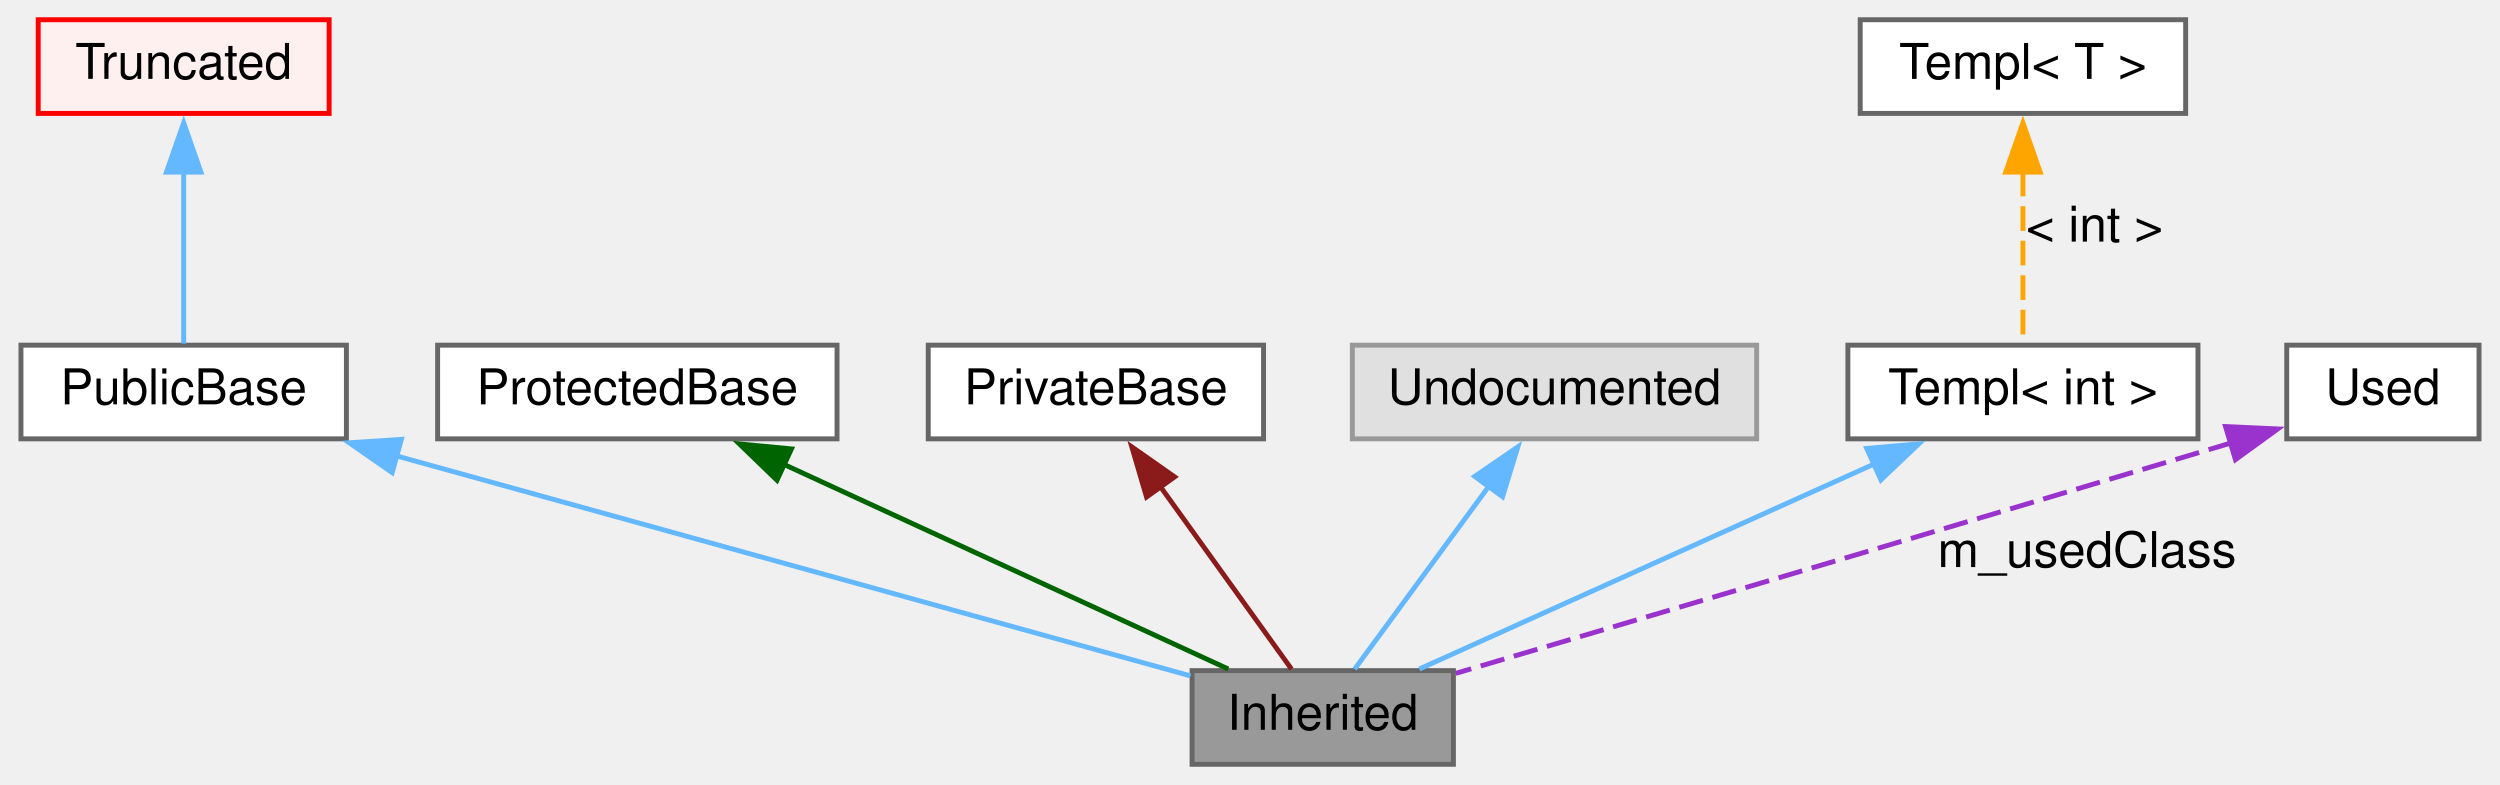
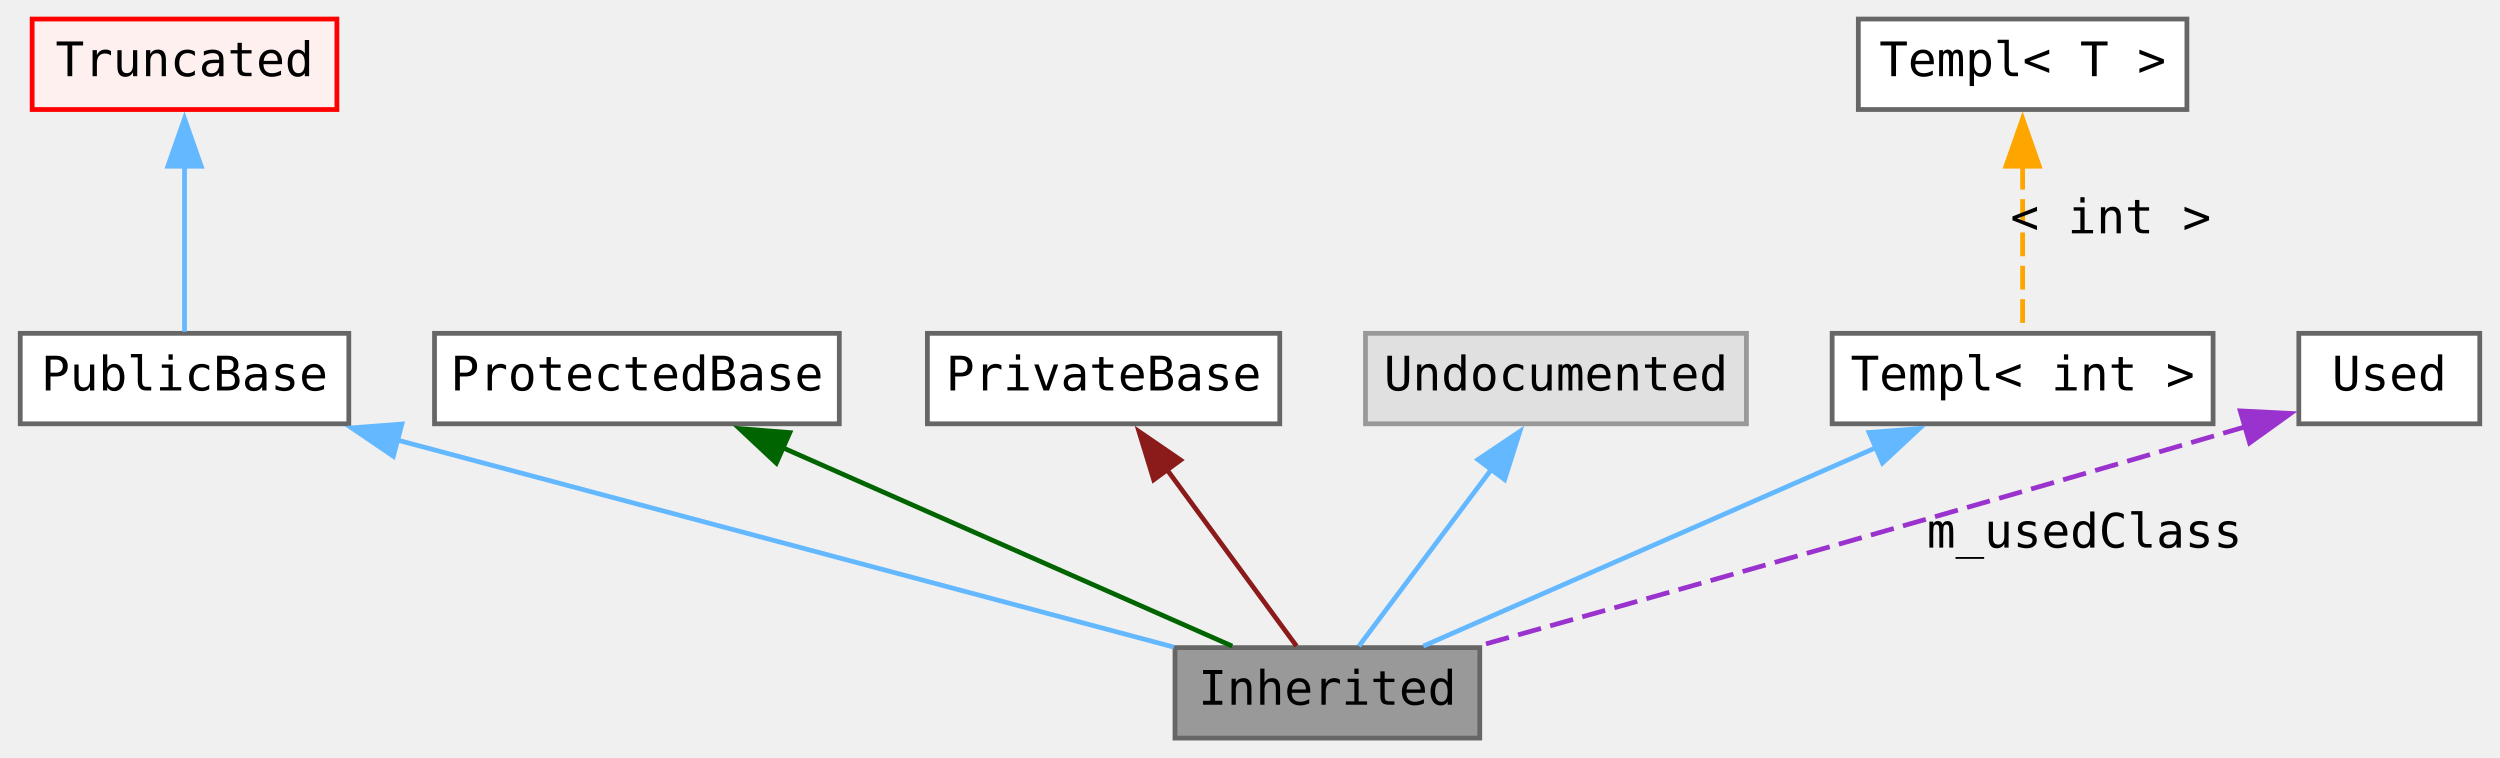
- <svg xmlns="http://www.w3.org/2000/svg" xmlns:xlink="http://www.w3.org/1999/xlink" width="507pt" height="159pt" viewBox="0.00 0.00 506.50 159.00">
+ <svg xmlns="http://www.w3.org/2000/svg" xmlns:xlink="http://www.w3.org/1999/xlink" width="525pt" height="159pt" viewBox="0.00 0.00 524.50 159.00">
  <g id="graph0" class="graph" transform="scale(1 1) rotate(0) translate(4 155)">
    <g id="node1" class="node">
      <g id="a_node1">
        <a xlink:title=" ">
-           <polygon fill="#999999" stroke="#666666" points="290.5,-19 237.5,-19 237.5,0 290.5,0 290.5,-19" />
-           <text text-anchor="middle" x="264" y="-7" font-family="Helvetica,sans-Serif" font-size="10.00">Inherited</text>
+           <polygon fill="#999999" stroke="#666666" points="306.5,-19 242.5,-19 242.5,0 306.5,0 306.5,-19" />
+           <text text-anchor="middle" x="274.5" y="-7" font-family="Consolas" font-size="10.00">Inherited</text>
        </a>
      </g>
    </g>
    <g id="node2" class="node">
      <g id="a_node2">
        <a xlink:href="url.html" xlink:title=" ">
-           <polygon fill="white" stroke="#666666" points="66,-85 0,-85 0,-66 66,-66 66,-85" />
-           <text text-anchor="middle" x="33" y="-73" font-family="Helvetica,sans-Serif" font-size="10.00">PublicBase</text>
+           <polygon fill="white" stroke="#666666" points="69,-85 0,-85 0,-66 69,-66 69,-85" />
+           <text text-anchor="middle" x="34.5" y="-73" font-family="Consolas" font-size="10.00">PublicBase</text>
        </a>
      </g>
    </g>
    <g id="edge1" class="edge">
-       <path fill="none" stroke="#63b8ff" d="M75.92,-62.61C123.15,-49.52 197.6,-28.9 237.18,-17.93" />
-       <polygon fill="#63b8ff" stroke="#63b8ff" points="75.28,-59.15 66.58,-65.2 77.15,-65.9 75.28,-59.15" />
+       <path fill="none" stroke="#63b8ff" d="M78.98,-62.64C126.35,-50.01 200.18,-30.32 242.25,-19.1" />
+       <polygon fill="#63b8ff" stroke="#63b8ff" points="78.35,-59.19 69.59,-65.14 80.15,-65.95 78.35,-59.19" />
    </g>
    <g id="node3" class="node">
      <g id="a_node3">
        <a xlink:href="url.html" xlink:title=" ">
-           <polygon fill="#fff0f0" stroke="red" points="62.5,-151 3.5,-151 3.5,-132 62.5,-132 62.5,-151" />
-           <text text-anchor="middle" x="33" y="-139" font-family="Helvetica,sans-Serif" font-size="10.00">Truncated</text>
+           <polygon fill="#fff0f0" stroke="red" points="66.5,-151 2.5,-151 2.5,-132 66.5,-132 66.5,-151" />
+           <text text-anchor="middle" x="34.5" y="-139" font-family="Consolas" font-size="10.00">Truncated</text>
        </a>
      </g>
    </g>
    <g id="edge2" class="edge">
-       <path fill="none" stroke="#63b8ff" d="M33,-120.18C33,-108.44 33,-94.27 33,-85.32" />
-       <polygon fill="#63b8ff" stroke="#63b8ff" points="29.5,-120.09 33,-130.09 36.5,-120.09 29.5,-120.09" />
+       <path fill="none" stroke="#63b8ff" d="M34.5,-120.18C34.5,-108.44 34.5,-94.27 34.5,-85.32" />
+       <polygon fill="#63b8ff" stroke="#63b8ff" points="31,-120.09 34.5,-130.09 38,-120.09 31,-120.09" />
    </g>
    <g id="node4" class="node">
-       <polygon fill="white" stroke="#666666" points="165.5,-85 84.5,-85 84.5,-66 165.5,-66 165.5,-85" />
-       <text text-anchor="middle" x="125" y="-73" font-family="Helvetica,sans-Serif" font-size="10.00">ProtectedBase</text>
+       <polygon fill="white" stroke="#666666" points="172,-85 87,-85 87,-66 172,-66 172,-85" />
+       <text text-anchor="middle" x="129.5" y="-73" font-family="Consolas" font-size="10.00">ProtectedBase</text>
    </g>
    <g id="edge3" class="edge">
-       <path fill="none" stroke="darkgreen" d="M154.46,-60.94C181.72,-48.38 221.47,-30.08 244.84,-19.32" />
-       <polygon fill="darkgreen" stroke="darkgreen" points="153.32,-57.61 145.7,-64.97 156.25,-63.96 153.32,-57.61" />
+       <path fill="none" stroke="darkgreen" d="M159.85,-61.1C188.31,-48.54 230.03,-30.13 254.51,-19.32" />
+       <polygon fill="darkgreen" stroke="darkgreen" points="158.78,-57.75 151.05,-64.99 161.61,-64.15 158.78,-57.75" />
    </g>
    <g id="node5" class="node">
-       <polygon fill="white" stroke="#666666" points="252,-85 184,-85 184,-66 252,-66 252,-85" />
-       <text text-anchor="middle" x="218" y="-73" font-family="Helvetica,sans-Serif" font-size="10.00">PrivateBase</text>
+       <polygon fill="white" stroke="#666666" points="264.5,-85 190.5,-85 190.5,-66 264.5,-66 264.5,-85" />
+       <text text-anchor="middle" x="227.5" y="-73" font-family="Consolas" font-size="10.00">PrivateBase</text>
    </g>
    <g id="edge4" class="edge">
-       <path fill="none" stroke="#8b1a1a" d="M231.01,-56.4C239.73,-44.27 250.81,-28.84 257.66,-19.32" />
-       <polygon fill="#8b1a1a" stroke="#8b1a1a" points="228.27,-54.21 225.28,-64.37 233.96,-58.29 228.27,-54.21" />
+       <path fill="none" stroke="#8b1a1a" d="M240.8,-56.4C249.7,-44.27 261.03,-28.84 268.02,-19.32" />
+       <polygon fill="#8b1a1a" stroke="#8b1a1a" points="238.03,-54.25 234.93,-64.38 243.67,-58.39 238.03,-54.25" />
    </g>
    <g id="node6" class="node">
      <g id="a_node6">
        <a xlink:title=" ">
-           <polygon fill="#e0e0e0" stroke="#999999" points="352,-85 270,-85 270,-66 352,-66 352,-85" />
-           <text text-anchor="middle" x="311" y="-73" font-family="Helvetica,sans-Serif" font-size="10.00">Undocumented</text>
+           <polygon fill="#e0e0e0" stroke="#999999" points="362.5,-85 282.5,-85 282.5,-66 362.5,-66 362.5,-85" />
+           <text text-anchor="middle" x="322.5" y="-73" font-family="Consolas" font-size="10.00">Undocumented</text>
        </a>
      </g>
    </g>
    <g id="edge5" class="edge">
-       <path fill="none" stroke="#63b8ff" d="M297.7,-56.4C288.8,-44.27 277.47,-28.84 270.48,-19.32" />
-       <polygon fill="#63b8ff" stroke="#63b8ff" points="294.83,-58.39 303.57,-64.38 300.47,-54.25 294.83,-58.39" />
+       <path fill="none" stroke="#63b8ff" d="M308.92,-56.4C299.83,-44.27 288.26,-28.84 281.12,-19.32" />
+       <polygon fill="#63b8ff" stroke="#63b8ff" points="306.12,-58.49 314.92,-64.39 311.72,-54.29 306.12,-58.49" />
    </g>
    <g id="node7" class="node">
-       <polygon fill="white" stroke="#666666" points="441.5,-85 370.5,-85 370.5,-66 441.5,-66 441.5,-85" />
-       <text text-anchor="middle" x="406" y="-73" font-family="Helvetica,sans-Serif" font-size="10.00">Templ&lt; int &gt;</text>
+       <polygon fill="white" stroke="#666666" points="460.5,-85 380.5,-85 380.5,-66 460.5,-66 460.5,-85" />
+       <text text-anchor="middle" x="420.5" y="-73" font-family="Consolas" font-size="10.00">Templ&lt; int &gt;</text>
    </g>
    <g id="edge6" class="edge">
-       <path fill="none" stroke="#63b8ff" d="M375.91,-60.94C348.05,-48.38 307.45,-30.08 283.58,-19.32" />
-       <polygon fill="#63b8ff" stroke="#63b8ff" points="374.32,-64.06 384.88,-64.98 377.2,-57.68 374.32,-64.06" />
+       <path fill="none" stroke="#63b8ff" d="M389.94,-61.1C361.29,-48.54 319.28,-30.13 294.63,-19.32" />
+       <polygon fill="#63b8ff" stroke="#63b8ff" points="388.25,-64.18 398.81,-64.99 391.06,-57.77 388.25,-64.18" />
    </g>
    <g id="node8" class="node">
-       <polygon fill="white" stroke="#666666" points="439,-151 373,-151 373,-132 439,-132 439,-151" />
-       <text text-anchor="middle" x="406" y="-139" font-family="Helvetica,sans-Serif" font-size="10.00">Templ&lt; T &gt;</text>
+       <polygon fill="white" stroke="#666666" points="455,-151 386,-151 386,-132 455,-132 455,-151" />
+       <text text-anchor="middle" x="420.5" y="-139" font-family="Consolas" font-size="10.00">Templ&lt; T &gt;</text>
    </g>
    <g id="edge7" class="edge">
-       <path fill="none" stroke="orange" stroke-dasharray="5,2" d="M406,-120.18C406,-108.44 406,-94.27 406,-85.32" />
-       <polygon fill="orange" stroke="orange" points="402.5,-120.09 406,-130.09 409.5,-120.09 402.5,-120.09" />
-       <text text-anchor="middle" x="420.5" y="-106" font-family="Helvetica,sans-Serif" font-size="10.00">&lt; int &gt;</text>
+       <path fill="none" stroke="orange" stroke-dasharray="5,2" d="M420.5,-120.18C420.5,-108.44 420.5,-94.27 420.5,-85.32" />
+       <polygon fill="orange" stroke="orange" points="417,-120.09 420.5,-130.09 424,-120.09 417,-120.09" />
+       <text text-anchor="middle" x="439" y="-106" font-family="Consolas" font-size="10.00">&lt; int &gt;</text>
    </g>
    <g id="node9" class="node">
-       <polygon fill="white" stroke="#666666" points="498.5,-85 459.5,-85 459.5,-66 498.5,-66 498.5,-85" />
-       <text text-anchor="middle" x="479" y="-73" font-family="Helvetica,sans-Serif" font-size="10.00">Used</text>
+       <polygon fill="white" stroke="#666666" points="516.5,-85 478.5,-85 478.5,-66 516.5,-66 516.5,-85" />
+       <text text-anchor="middle" x="497.5" y="-73" font-family="Consolas" font-size="10.00">Used</text>
    </g>
    <g id="edge8" class="edge">
-       <path fill="none" stroke="#9a32cd" stroke-dasharray="5,2" d="M448.44,-65.24C386.87,-46.78 325.33,-28.58 290.96,-18.44" />
-       <polygon fill="#9a32cd" stroke="#9a32cd" points="447.09,-68.49 457.67,-68.01 449.1,-61.79 447.09,-68.49" />
-       <text text-anchor="middle" x="419" y="-40" font-family="Helvetica,sans-Serif" font-size="10.00">m_usedClass</text>
+       <path fill="none" stroke="#9a32cd" stroke-dasharray="5,2" d="M467.41,-65.42C405.03,-47.13 343.22,-29.7 306.64,-19.46" />
+       <polygon fill="#9a32cd" stroke="#9a32cd" points="466.2,-68.71 476.78,-68.18 468.17,-62 466.2,-68.71" />
+       <text text-anchor="middle" x="433.5" y="-40" font-family="Consolas" font-size="10.00">m_usedClass</text>
    </g>
  </g>
</svg>
